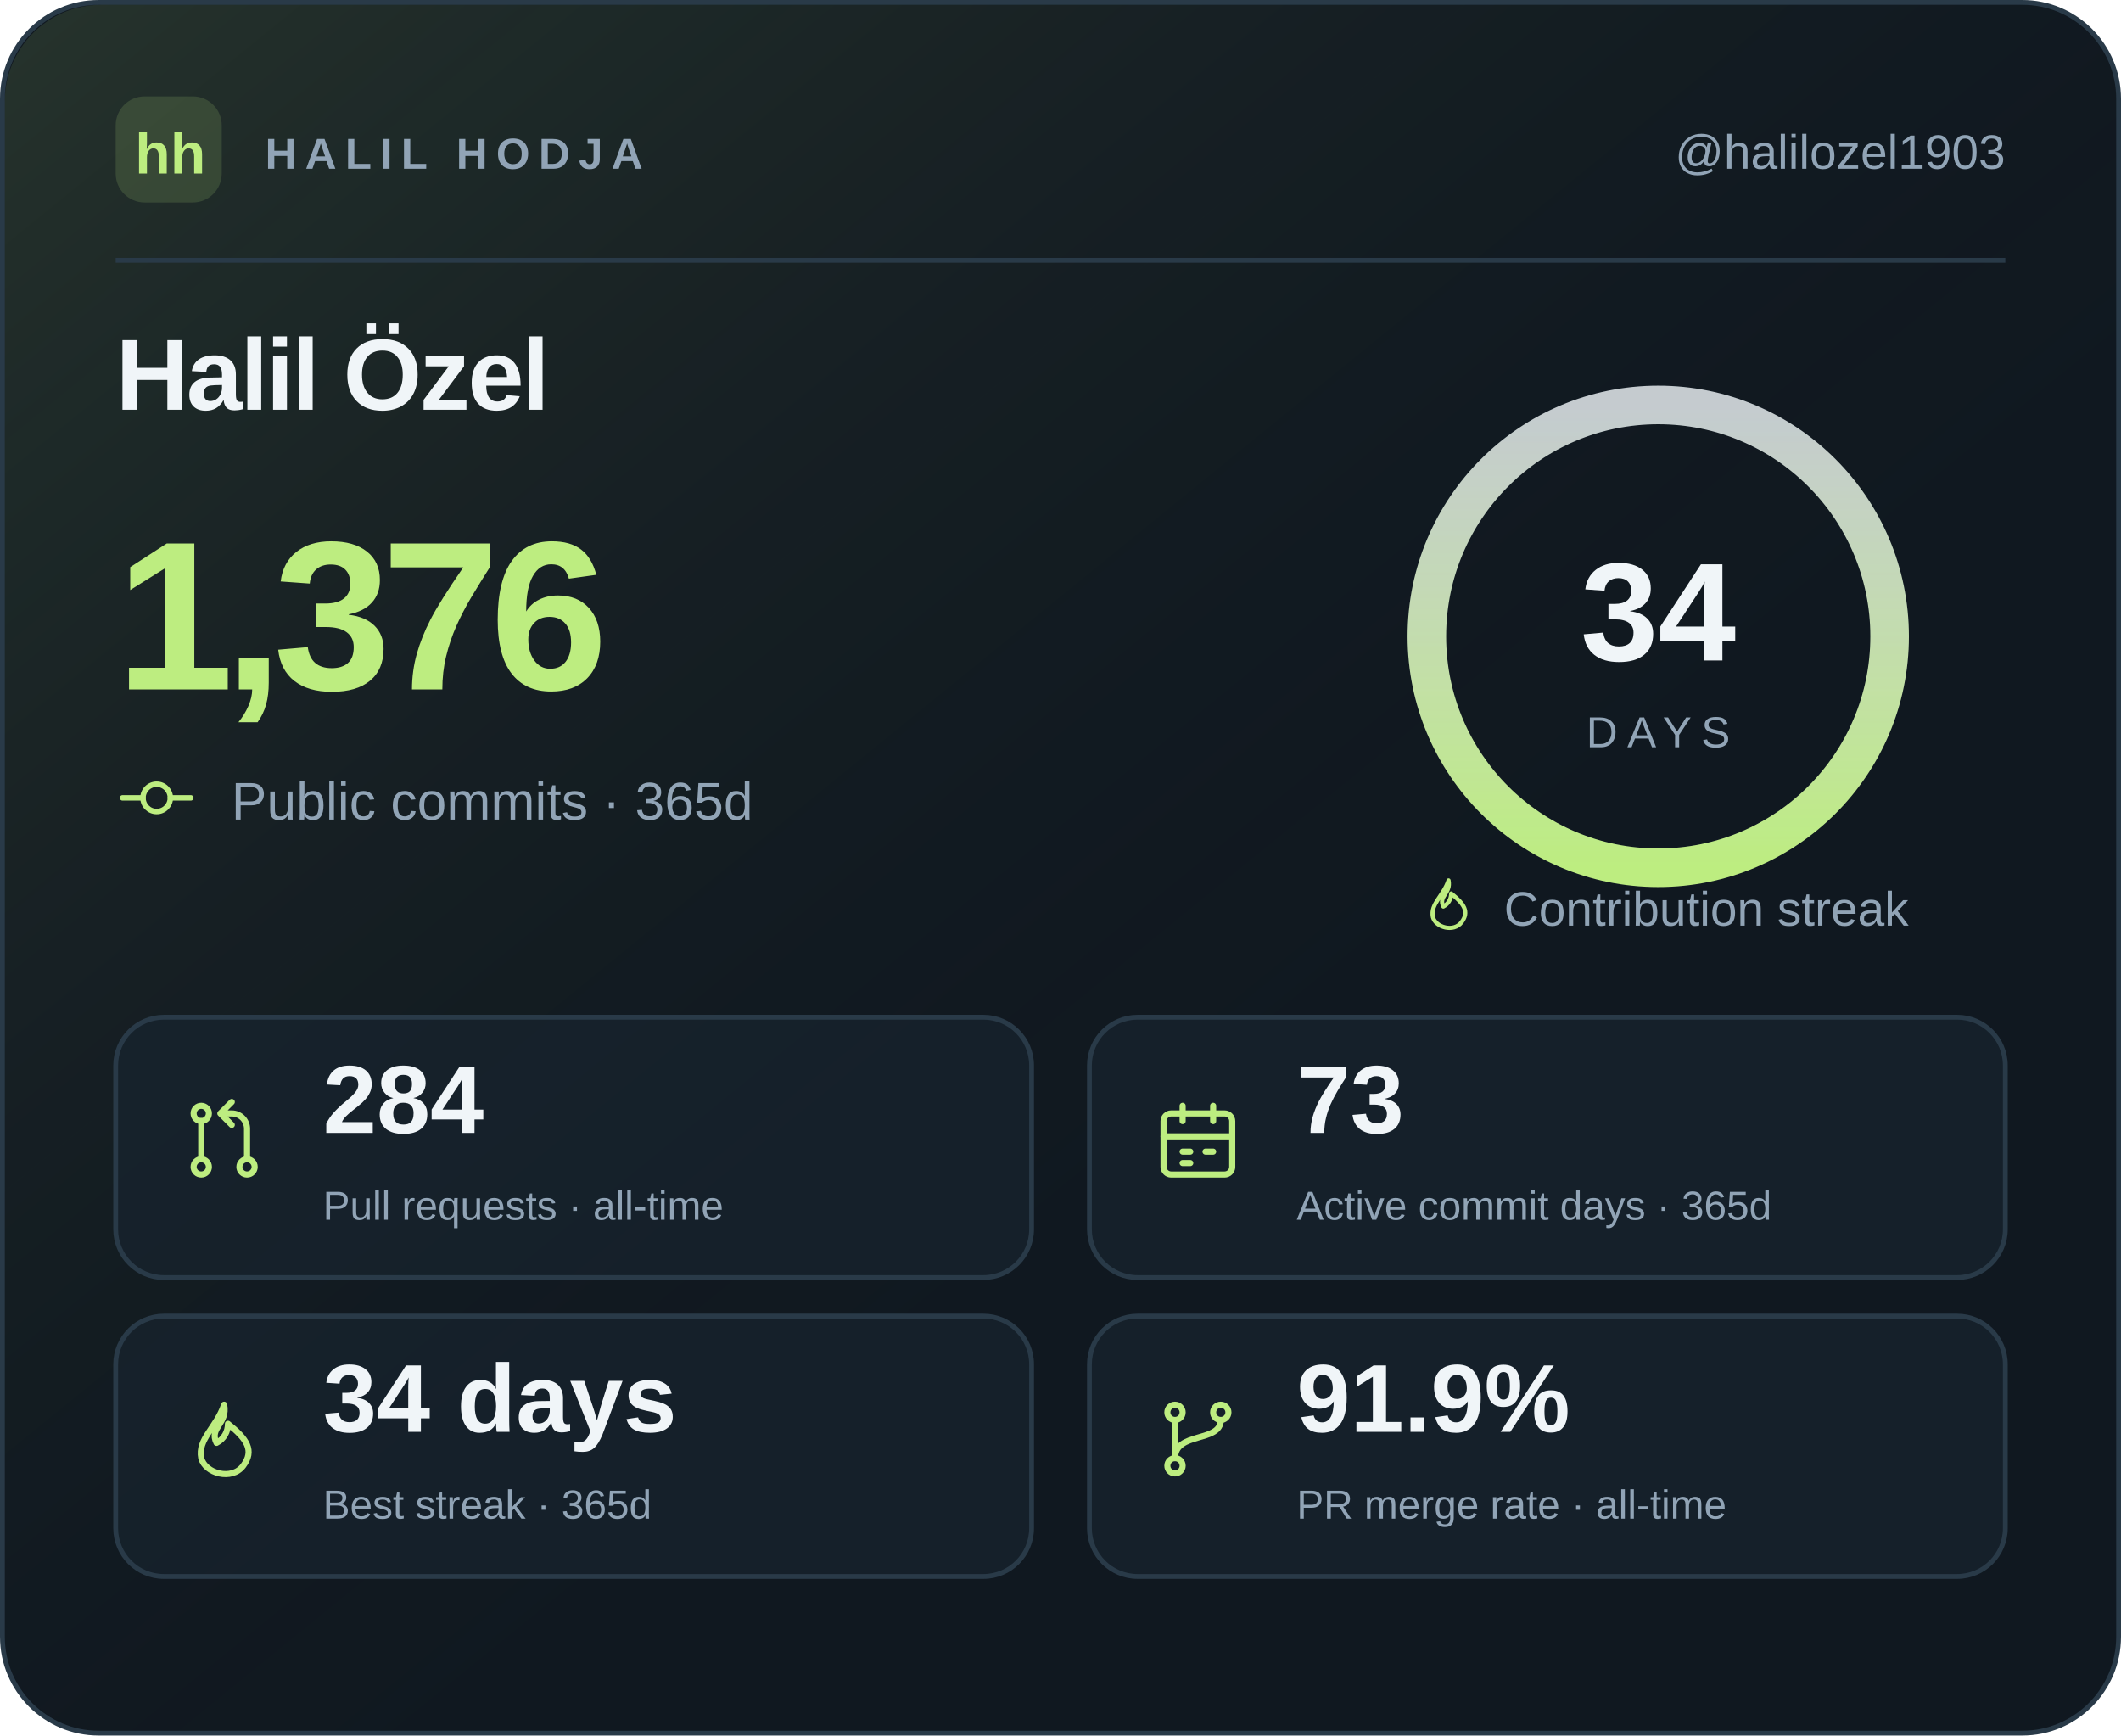
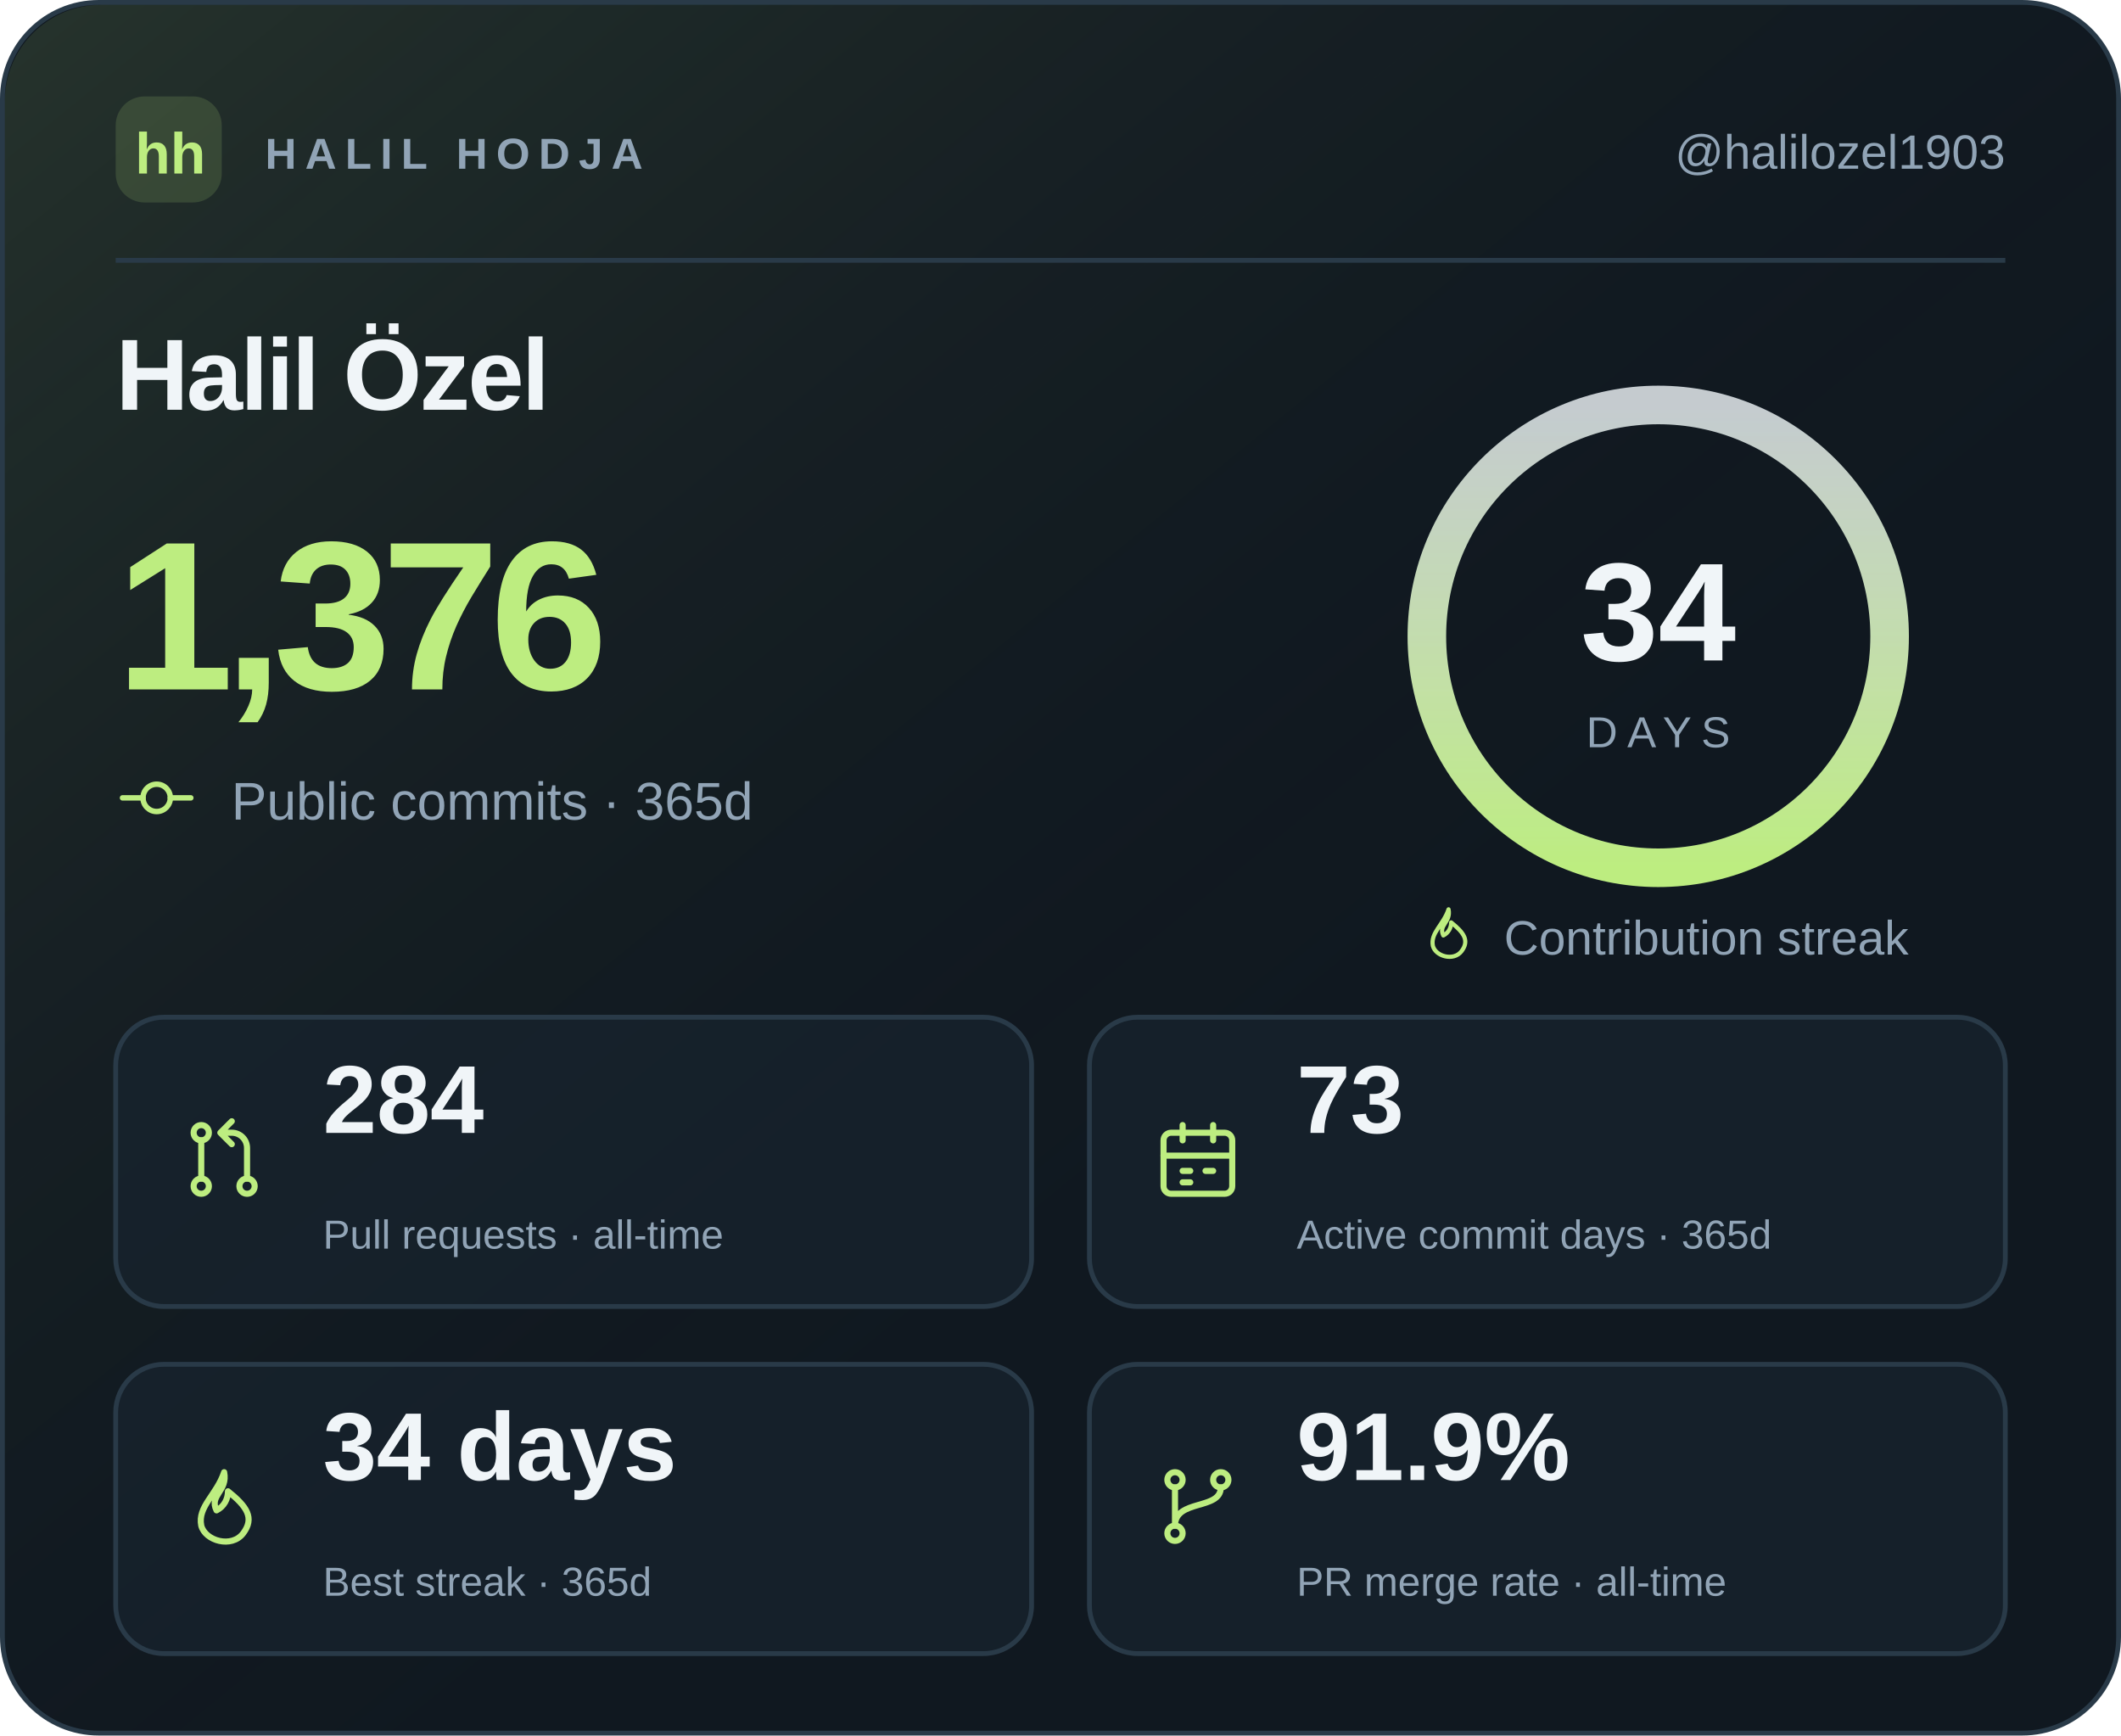
<svg xmlns="http://www.w3.org/2000/svg" width="440" height="360" viewBox="0 0 440 360" role="img" aria-labelledby="hh-stats-title hh-stats-desc">
  <defs>
    <linearGradient id="hh-stats-sheen" x1="0" y1="0" x2="1" y2="1">
      <stop stop-color="#bded80" stop-opacity=".13" />
      <stop offset=".65" stop-color="#101820" stop-opacity="0" />
    </linearGradient>
    <linearGradient id="hh-stats-accent">
      <stop stop-color="#bded80" />
      <stop offset="1" stop-color="#f0f5f8" stop-opacity=".8" />
    </linearGradient>
  </defs>
  <rect x=".5" y=".5" width="439" height="359" rx="20" fill="#101820" stroke="#293a48" />
  <rect x="1" y="1" width="438" height="358" rx="20" fill="url(#hh-stats-sheen)" />
  <path d="M24 54H416" stroke="#293a48" />
  <g font-family="-apple-system,BlinkMacSystemFont,Segoe UI,Arial,sans-serif">
    <rect x="24" y="20" width="22" height="22" rx="6" fill="#bded80" fill-opacity=".15" />
    <text x="28" y="36" font-size="12" fill="#bded80" font-weight="800">hh</text>
    <text x="55" y="35" font-size="9" fill="#91a4b6" letter-spacing="1.8" font-weight="700">HALIL HODJA</text>
    <text x="416" y="35" font-size="10" fill="#91a4b6" text-anchor="end">@halilozel1903</text>
    <text x="24" y="85" font-size="21" fill="#f0f5f8" font-weight="700" letter-spacing="-.5">Halil Özel</text>
    <text x="24" y="143" font-size="44" fill="#bded80" font-weight="750" letter-spacing="-2">1,376</text>
    <g transform="translate(24 157) scale(0.7083333)" fill="none" stroke="#bded80" stroke-width="1.6" stroke-linecap="round" stroke-linejoin="round">
      <circle cx="12" cy="12" r="4" />
      <path d="M2 12h6m8 0h6" />
    </g>
    <text x="48" y="170" font-size="11" fill="#91a4b6">Public commits · 365d</text>
    <circle cx="344" cy="132" r="48" fill="none" stroke="#17232e" stroke-width="8" />
    <circle cx="344" cy="132" r="48" fill="none" stroke="url(#hh-stats-accent)" stroke-width="8" stroke-linecap="round" stroke-dasharray="301.593 301.593" transform="rotate(-90 344 132)" />
    <text x="344" y="137" font-size="29" fill="#f0f5f8" text-anchor="middle" font-weight="700">34</text>
    <text x="344" y="155" font-size="9" fill="#91a4b6" text-anchor="middle" letter-spacing="2">DAYS</text>
-     <g transform="translate(294 181) scale(0.5416667)" fill="none" stroke="#bded80" stroke-width="1.6" stroke-linecap="round" stroke-linejoin="round">
+     <g transform="translate(294 187) scale(0.5416667)" fill="none" stroke="#bded80" stroke-width="1.6" stroke-linecap="round" stroke-linejoin="round">
      <path d="M12 3c1 5-4 6-2 10 2-1 3-3 3-5 5 4 7 7 4 11-3 4-10 2-11-2-1-5 4-8 6-14Z" />
    </g>
-     <text x="312" y="192" font-size="10" fill="#91a4b6">Contribution streak</text>
-     <rect x="24" y="211" width="190" height="54" rx="10" fill="#17232e" fill-opacity=".75" stroke="#293a48" />
-     <g transform="translate(37 227) scale(0.7916667)" fill="none" stroke="#bded80" stroke-width="1.6" stroke-linecap="round" stroke-linejoin="round">
+     <text x="312" y="198" font-size="10" fill="#91a4b6">Contribution streak</text>
+     <rect x="24" y="211" width="190" height="60" rx="10" fill="#17232e" fill-opacity=".75" stroke="#293a48" />
+     <g transform="translate(37 231) scale(0.7916667)" fill="none" stroke="#bded80" stroke-width="1.6" stroke-linecap="round" stroke-linejoin="round">
      <circle cx="6" cy="5" r="2" />
      <circle cx="6" cy="19" r="2" />
      <circle cx="18" cy="19" r="2" />
      <path d="M6 7v10m12 0V9a4 4 0 0 0-4-4h-3m3-3-3 3 3 3" />
    </g>
    <text x="67" y="235" font-size="20" fill="#f0f5f8" font-weight="650">284</text>
-     <text x="67" y="253" font-size="8.4" fill="#91a4b6">Pull requests · all-time</text>
-     <rect x="226" y="211" width="190" height="54" rx="10" fill="#17232e" fill-opacity=".75" stroke="#293a48" />
-     <g transform="translate(239 227) scale(0.7916667)" fill="none" stroke="#bded80" stroke-width="1.6" stroke-linecap="round" stroke-linejoin="round">
+     <text x="67" y="259" font-size="8.4" fill="#91a4b6">Pull requests · all-time</text>
+     <rect x="226" y="211" width="190" height="60" rx="10" fill="#17232e" fill-opacity=".75" stroke="#293a48" />
+     <g transform="translate(239 231) scale(0.7916667)" fill="none" stroke="#bded80" stroke-width="1.6" stroke-linecap="round" stroke-linejoin="round">
      <rect x="3" y="5" width="18" height="16" rx="2" />
      <path d="M16 3v4M8 3v4M3 11h18m-13 4h2m4 0h2m-8 3h2" />
    </g>
    <text x="269" y="235" font-size="20" fill="#f0f5f8" font-weight="650">73</text>
-     <text x="269" y="253" font-size="8.4" fill="#91a4b6">Active commit days · 365d</text>
-     <rect x="24" y="273" width="190" height="54" rx="10" fill="#17232e" fill-opacity=".75" stroke="#293a48" />
-     <g transform="translate(37 289) scale(0.7916667)" fill="none" stroke="#bded80" stroke-width="1.6" stroke-linecap="round" stroke-linejoin="round">
+     <text x="269" y="259" font-size="8.4" fill="#91a4b6">Active commit days · 365d</text>
+     <rect x="24" y="283" width="190" height="60" rx="10" fill="#17232e" fill-opacity=".75" stroke="#293a48" />
+     <g transform="translate(37 303) scale(0.7916667)" fill="none" stroke="#bded80" stroke-width="1.6" stroke-linecap="round" stroke-linejoin="round">
      <path d="M12 3c1 5-4 6-2 10 2-1 3-3 3-5 5 4 7 7 4 11-3 4-10 2-11-2-1-5 4-8 6-14Z" />
    </g>
-     <text x="67" y="297" font-size="20" fill="#f0f5f8" font-weight="650">34 days</text>
-     <text x="67" y="315" font-size="8.4" fill="#91a4b6">Best streak · 365d</text>
-     <rect x="226" y="273" width="190" height="54" rx="10" fill="#17232e" fill-opacity=".75" stroke="#293a48" />
-     <g transform="translate(239 289) scale(0.7916667)" fill="none" stroke="#bded80" stroke-width="1.6" stroke-linecap="round" stroke-linejoin="round">
+     <text x="67" y="307" font-size="20" fill="#f0f5f8" font-weight="650">34 days</text>
+     <text x="67" y="331" font-size="8.4" fill="#91a4b6">Best streak · 365d</text>
+     <rect x="226" y="283" width="190" height="60" rx="10" fill="#17232e" fill-opacity=".75" stroke="#293a48" />
+     <g transform="translate(239 303) scale(0.7916667)" fill="none" stroke="#bded80" stroke-width="1.6" stroke-linecap="round" stroke-linejoin="round">
      <circle cx="6" cy="5" r="2" />
      <circle cx="18" cy="5" r="2" />
      <circle cx="6" cy="19" r="2" />
      <path d="M6 7v10m12-10c0 6-12 3-12 10" />
    </g>
-     <text x="269" y="297" font-size="20" fill="#f0f5f8" font-weight="650">91.9%</text>
-     <text x="269" y="315" font-size="8.4" fill="#91a4b6">PR merge rate · all-time</text>
+     <text x="269" y="307" font-size="20" fill="#f0f5f8" font-weight="650">91.9%</text>
+     <text x="269" y="331" font-size="8.4" fill="#91a4b6">PR merge rate · all-time</text>
  </g>
</svg>
